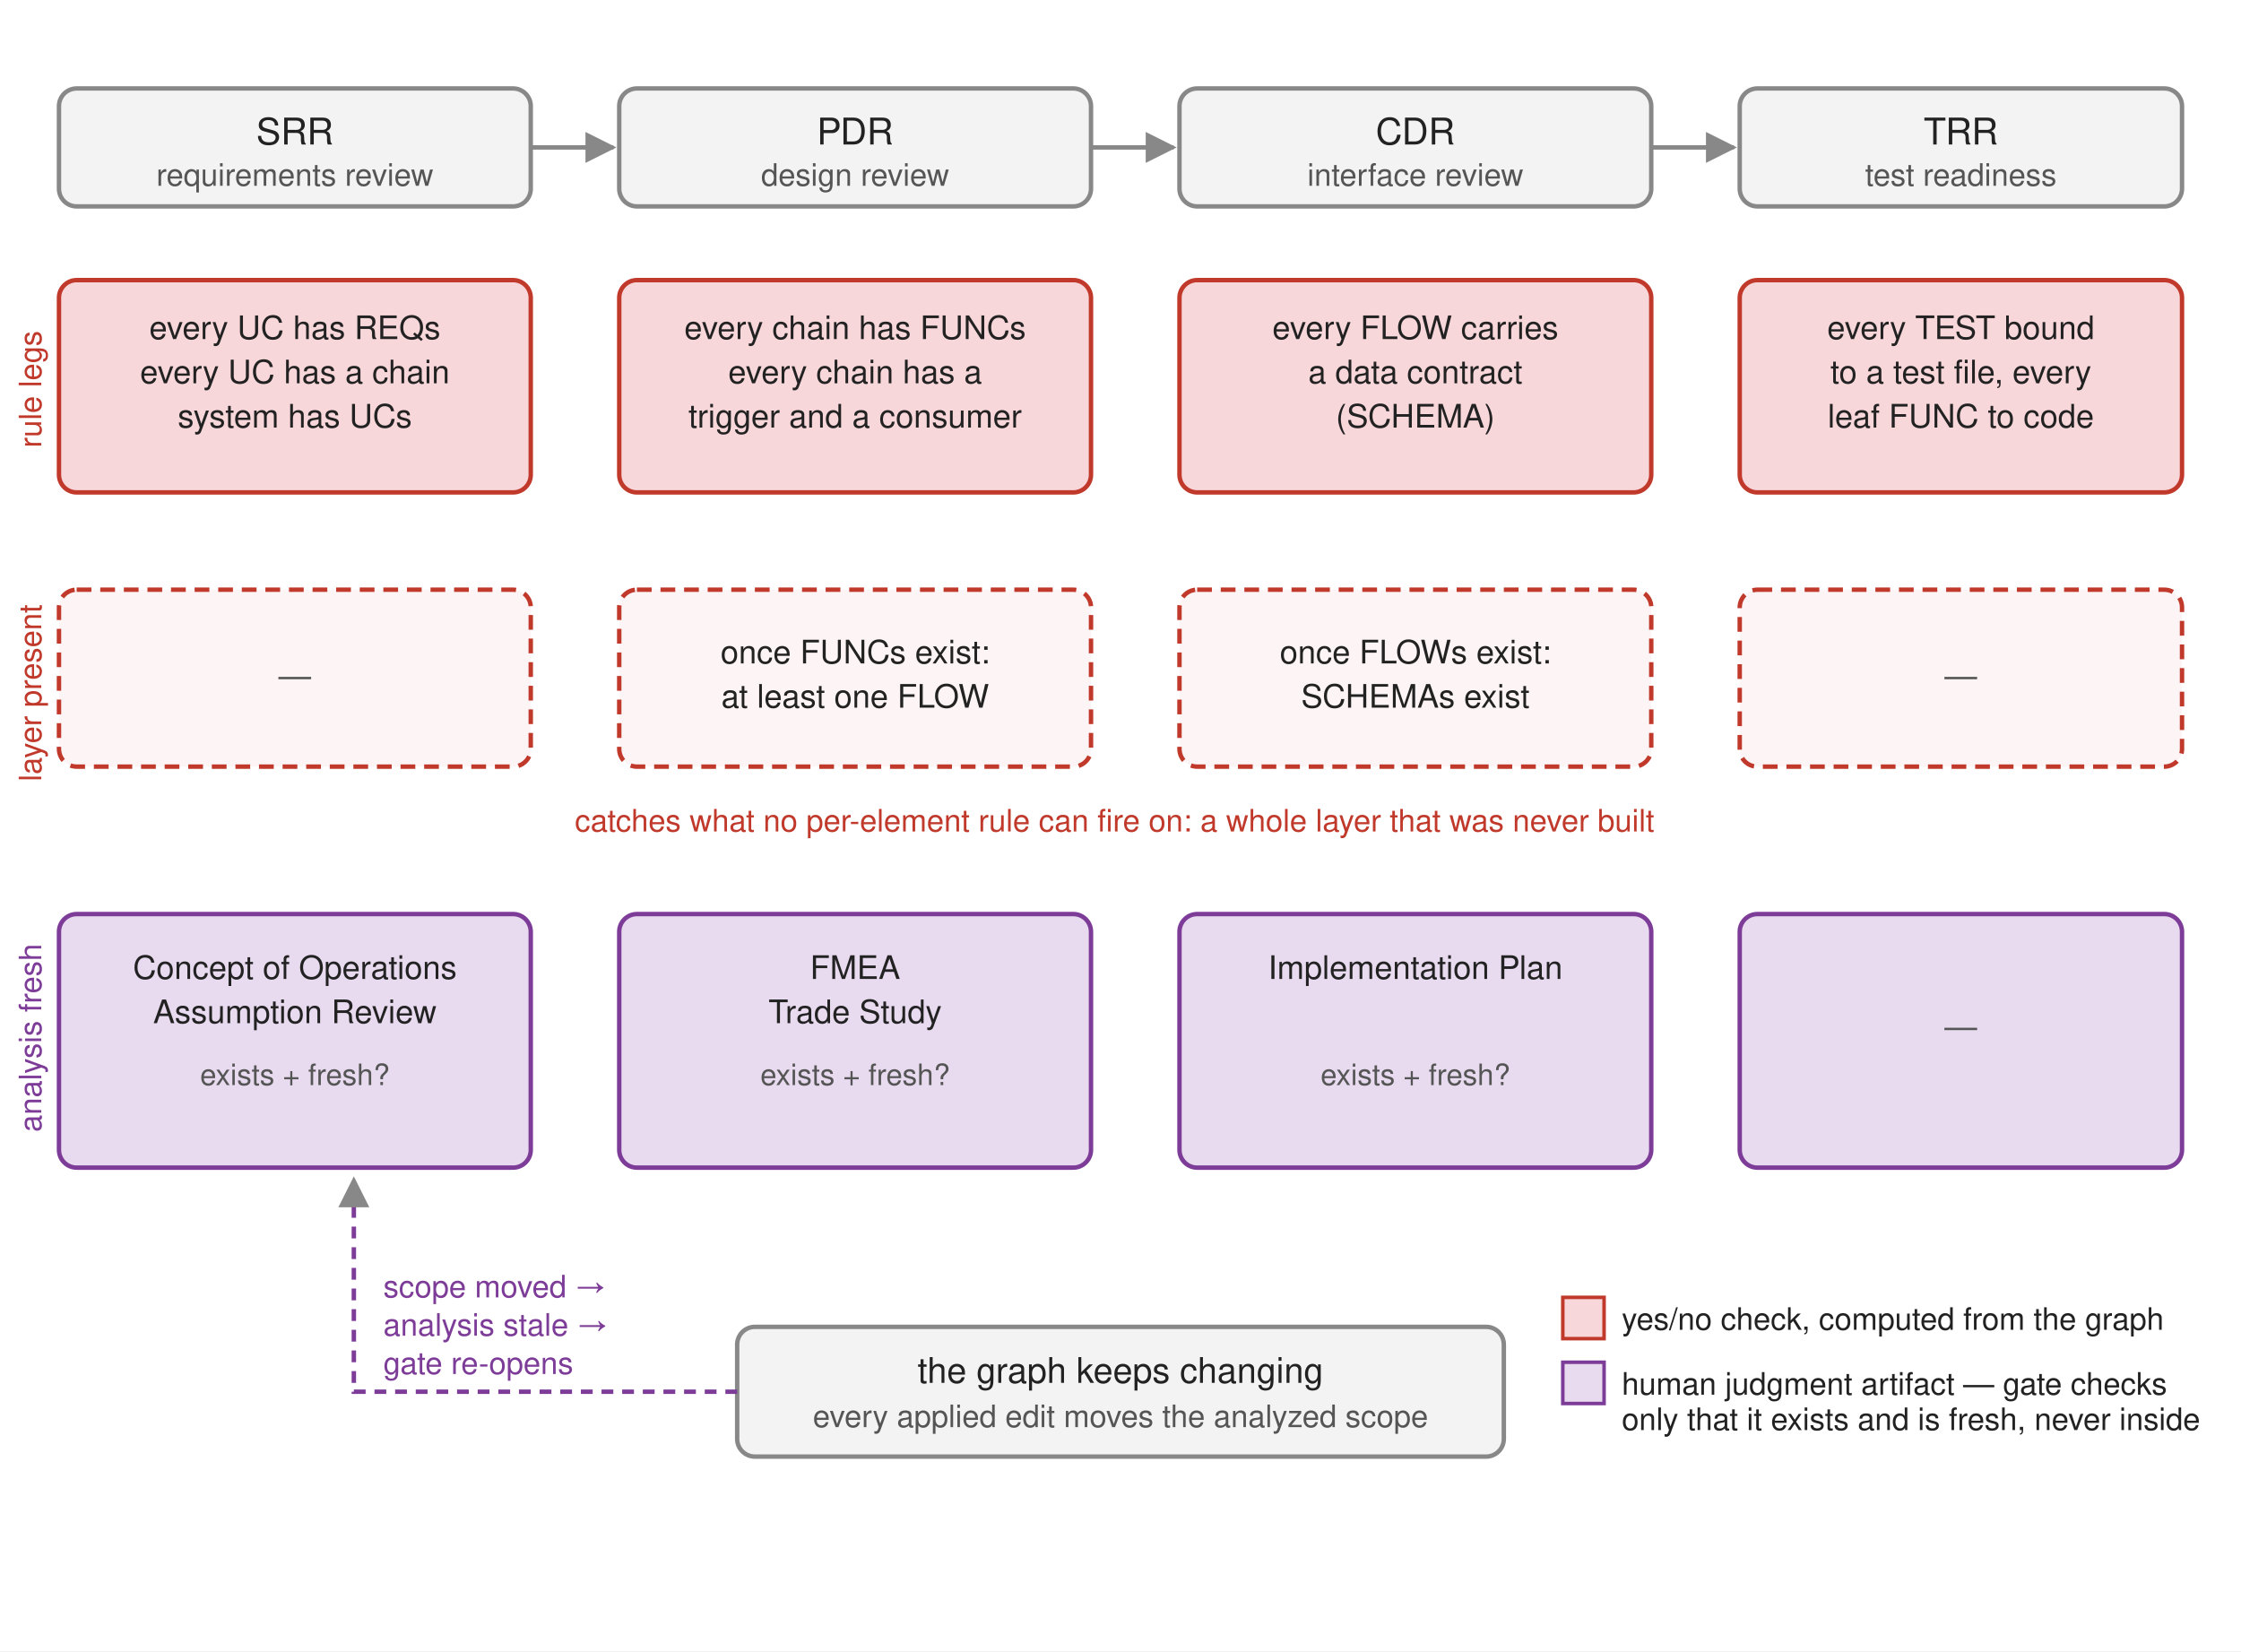
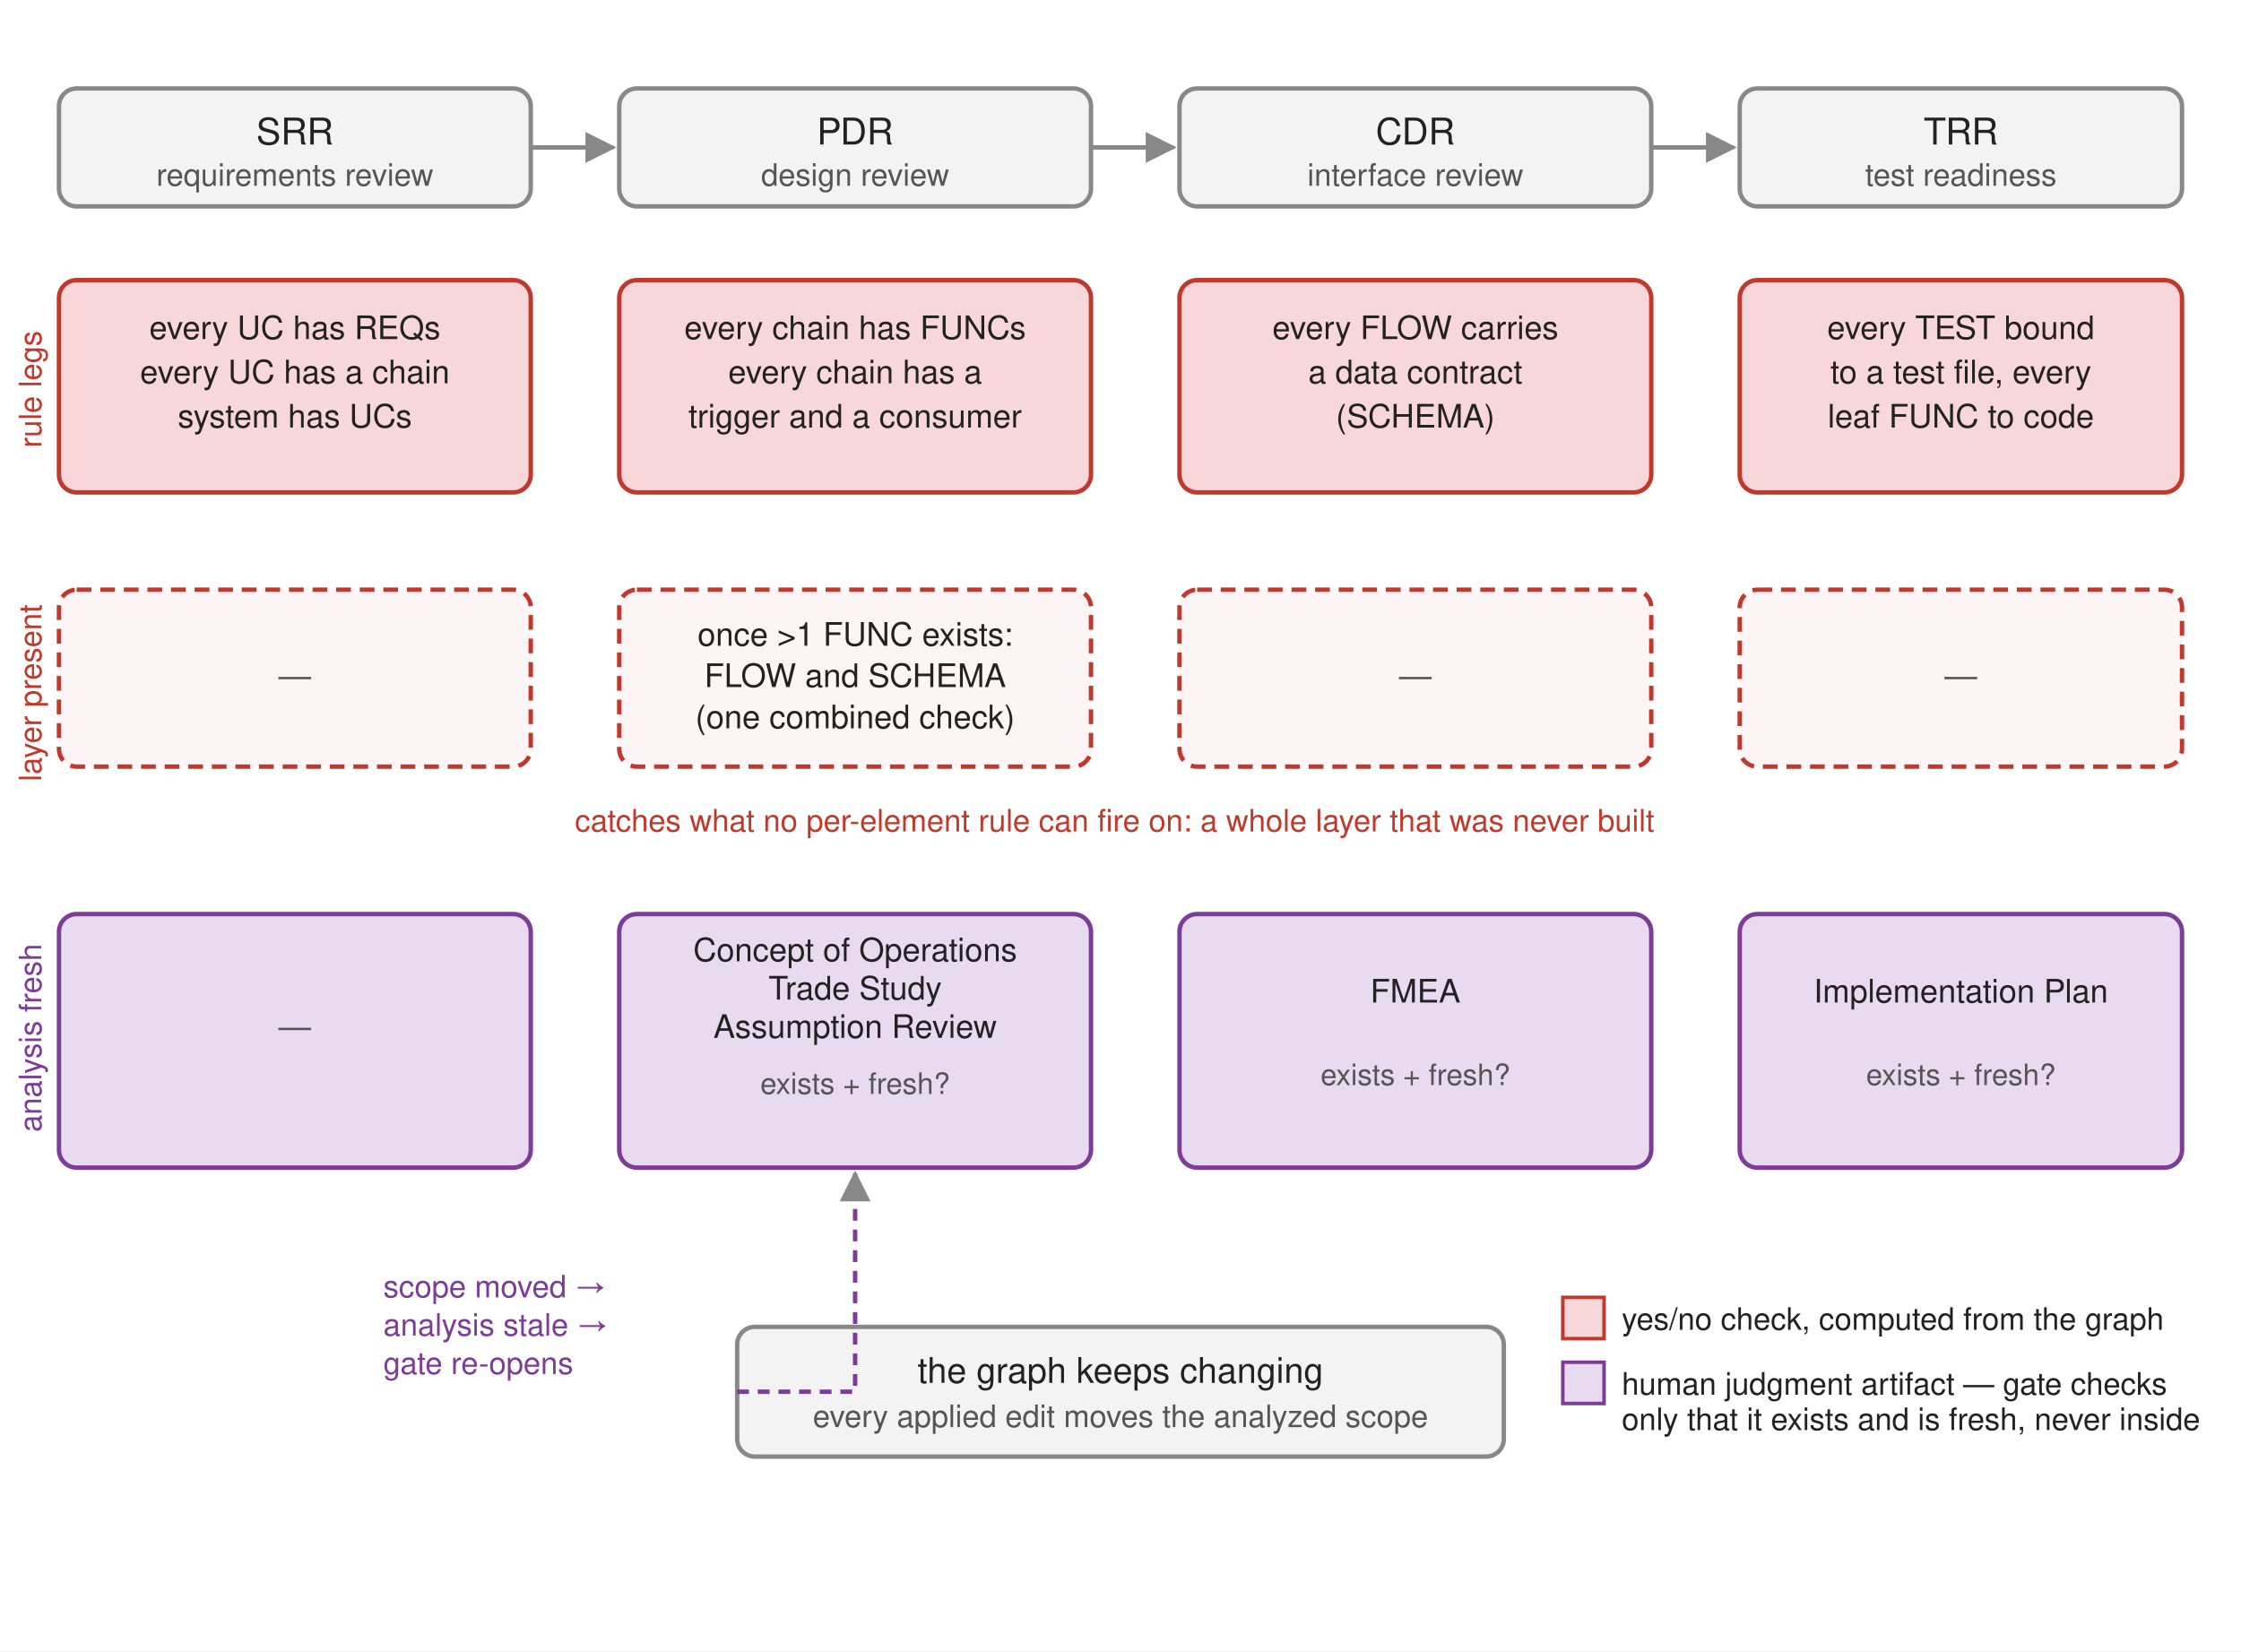
<svg xmlns="http://www.w3.org/2000/svg" viewBox="0 0 760 560" font-family="Helvetica, Arial, sans-serif">
  <rect x="0" y="0" width="760" height="560" fill="#ffffff" />
  <defs>
    <marker id="arrowpg" viewBox="0 0 10 10" refX="9" refY="5" markerWidth="7" markerHeight="7" orient="auto-start-reverse">
      <path d="M0,0 L10,5 L0,10 z" fill="#888" />
    </marker>
  </defs>
  <rect x="20" y="30" width="160" height="40" rx="6" fill="#f3f3f3" stroke="#888888" stroke-width="1.5" />
  <text x="100" y="49" text-anchor="middle" font-size="12.5" fill="#222">SRR</text>
  <text x="100" y="63" text-anchor="middle" font-size="10.5" fill="#555">requirements review</text>
  <rect x="210" y="30" width="160" height="40" rx="6" fill="#f3f3f3" stroke="#888888" stroke-width="1.5" />
  <text x="290" y="49" text-anchor="middle" font-size="12.5" fill="#222">PDR</text>
  <text x="290" y="63" text-anchor="middle" font-size="10.5" fill="#555">design review</text>
  <rect x="400" y="30" width="160" height="40" rx="6" fill="#f3f3f3" stroke="#888888" stroke-width="1.5" />
  <text x="480" y="49" text-anchor="middle" font-size="12.5" fill="#222">CDR</text>
  <text x="480" y="63" text-anchor="middle" font-size="10.5" fill="#555">interface review</text>
  <rect x="590" y="30" width="150" height="40" rx="6" fill="#f3f3f3" stroke="#888888" stroke-width="1.5" />
  <text x="665" y="49" text-anchor="middle" font-size="12.5" fill="#222">TRR</text>
  <text x="665" y="63" text-anchor="middle" font-size="10.5" fill="#555">test readiness</text>
  <line x1="180" y1="50" x2="208" y2="50" stroke="#888" stroke-width="1.5" marker-end="url(#arrowpg)" />
  <line x1="370" y1="50" x2="398" y2="50" stroke="#888" stroke-width="1.5" marker-end="url(#arrowpg)" />
  <line x1="560" y1="50" x2="588" y2="50" stroke="#888" stroke-width="1.5" marker-end="url(#arrowpg)" />
  <text x="14" y="132" font-size="10.5" fill="#c0392b" transform="rotate(-90 14 132)" text-anchor="middle">rule legs</text>
  <text x="14" y="235" font-size="10.5" fill="#c0392b" transform="rotate(-90 14 235)" text-anchor="middle">layer present</text>
  <text x="14" y="352" font-size="10.5" fill="#7d3c98" transform="rotate(-90 14 352)" text-anchor="middle">analysis fresh</text>
  <rect x="20" y="95" width="160" height="72" rx="6" fill="#f8d7da" stroke="#c0392b" stroke-width="1.5" />
  <text x="100" y="115" text-anchor="middle" font-size="11" fill="#222">every UC has REQs</text>
  <text x="100" y="130" text-anchor="middle" font-size="11" fill="#222">every UC has a chain</text>
  <text x="100" y="145" text-anchor="middle" font-size="11" fill="#222">system has UCs</text>
  <rect x="210" y="95" width="160" height="72" rx="6" fill="#f8d7da" stroke="#c0392b" stroke-width="1.5" />
  <text x="290" y="115" text-anchor="middle" font-size="11" fill="#222">every chain has FUNCs</text>
  <text x="290" y="130" text-anchor="middle" font-size="11" fill="#222">every chain has a</text>
  <text x="290" y="145" text-anchor="middle" font-size="11" fill="#222">trigger and a consumer</text>
  <rect x="400" y="95" width="160" height="72" rx="6" fill="#f8d7da" stroke="#c0392b" stroke-width="1.5" />
  <text x="480" y="115" text-anchor="middle" font-size="11" fill="#222">every FLOW carries</text>
  <text x="480" y="130" text-anchor="middle" font-size="11" fill="#222">a data contract</text>
  <text x="480" y="145" text-anchor="middle" font-size="11" fill="#222">(SCHEMA)</text>
  <rect x="590" y="95" width="150" height="72" rx="6" fill="#f8d7da" stroke="#c0392b" stroke-width="1.5" />
  <text x="665" y="115" text-anchor="middle" font-size="11" fill="#222">every TEST bound</text>
  <text x="665" y="130" text-anchor="middle" font-size="11" fill="#222">to a test file, every</text>
  <text x="665" y="145" text-anchor="middle" font-size="11" fill="#222">leaf FUNC to code</text>
  <rect x="20" y="200" width="160" height="60" rx="6" fill="#fdf4f5" stroke="#c0392b" stroke-width="1.5" stroke-dasharray="5,3" />
  <text x="100" y="233" text-anchor="middle" font-size="11" fill="#555">—</text>
  <rect x="210" y="200" width="160" height="60" rx="6" fill="#fdf4f5" stroke="#c0392b" stroke-width="1.5" stroke-dasharray="5,3" />
-   <text x="290" y="225" text-anchor="middle" font-size="11" fill="#222">once FUNCs exist:</text>
-   <text x="290" y="240" text-anchor="middle" font-size="11" fill="#222">at least one FLOW</text>
+   <text x="290" y="219" text-anchor="middle" font-size="11" fill="#222">once &gt;1 FUNC exists:</text>
+   <text x="290" y="233" text-anchor="middle" font-size="11" fill="#222">FLOW and SCHEMA</text>
+   <text x="290" y="247" text-anchor="middle" font-size="11" fill="#222">(one combined check)</text>
  <rect x="400" y="200" width="160" height="60" rx="6" fill="#fdf4f5" stroke="#c0392b" stroke-width="1.5" stroke-dasharray="5,3" />
-   <text x="480" y="225" text-anchor="middle" font-size="11" fill="#222">once FLOWs exist:</text>
-   <text x="480" y="240" text-anchor="middle" font-size="11" fill="#222">SCHEMAs exist</text>
+   <text x="480" y="233" text-anchor="middle" font-size="11" fill="#555">—</text>
  <rect x="590" y="200" width="150" height="60" rx="6" fill="#fdf4f5" stroke="#c0392b" stroke-width="1.5" stroke-dasharray="5,3" />
  <text x="665" y="233" text-anchor="middle" font-size="11" fill="#555">—</text>
  <text x="378" y="282" text-anchor="middle" font-size="10.5" fill="#c0392b">catches what no per-element rule can fire on: a whole layer that was never built</text>
  <rect x="20" y="310" width="160" height="86" rx="6" fill="#e8daef" stroke="#7d3c98" stroke-width="1.5" />
-   <text x="100" y="332" text-anchor="middle" font-size="11" fill="#222">Concept of Operations</text>
-   <text x="100" y="347" text-anchor="middle" font-size="11" fill="#222">Assumption Review</text>
-   <text x="100" y="368" text-anchor="middle" font-size="10" fill="#555">exists + fresh?</text>
+   <text x="100" y="352" text-anchor="middle" font-size="11" fill="#555">—</text>
  <rect x="210" y="310" width="160" height="86" rx="6" fill="#e8daef" stroke="#7d3c98" stroke-width="1.5" />
-   <text x="290" y="332" text-anchor="middle" font-size="11" fill="#222">FMEA</text>
-   <text x="290" y="347" text-anchor="middle" font-size="11" fill="#222">Trade Study</text>
-   <text x="290" y="368" text-anchor="middle" font-size="10" fill="#555">exists + fresh?</text>
+   <text x="290" y="326" text-anchor="middle" font-size="11" fill="#222">Concept of Operations</text>
+   <text x="290" y="339" text-anchor="middle" font-size="11" fill="#222">Trade Study</text>
+   <text x="290" y="352" text-anchor="middle" font-size="11" fill="#222">Assumption Review</text>
+   <text x="290" y="371" text-anchor="middle" font-size="10" fill="#555">exists + fresh?</text>
  <rect x="400" y="310" width="160" height="86" rx="6" fill="#e8daef" stroke="#7d3c98" stroke-width="1.5" />
-   <text x="480" y="332" text-anchor="middle" font-size="11" fill="#222">Implementation Plan</text>
+   <text x="480" y="340" text-anchor="middle" font-size="11" fill="#222">FMEA</text>
  <text x="480" y="368" text-anchor="middle" font-size="10" fill="#555">exists + fresh?</text>
  <rect x="590" y="310" width="150" height="86" rx="6" fill="#e8daef" stroke="#7d3c98" stroke-width="1.5" />
-   <text x="665" y="352" text-anchor="middle" font-size="11" fill="#555">—</text>
+   <text x="665" y="340" text-anchor="middle" font-size="11" fill="#222">Implementation Plan</text>
+   <text x="665" y="368" text-anchor="middle" font-size="10" fill="#555">exists + fresh?</text>
  <rect x="250" y="450" width="260" height="44" rx="6" fill="#f3f3f3" stroke="#888888" stroke-width="1.5" />
  <text x="380" y="469" text-anchor="middle" font-size="12" fill="#222">the graph keeps changing</text>
  <text x="380" y="484" text-anchor="middle" font-size="10.5" fill="#555">every applied edit moves the analyzed scope</text>
-   <path d="M250,472 L120,472 L120,400" fill="none" stroke="#7d3c98" stroke-width="1.5" stroke-dasharray="4,3" marker-end="url(#arrowpg)" />
+   <path d="M250,472 L290,472 L290,398" fill="none" stroke="#7d3c98" stroke-width="1.5" stroke-dasharray="4,3" marker-end="url(#arrowpg)" />
  <text x="130" y="440" font-size="10.5" fill="#7d3c98">scope moved →</text>
  <text x="130" y="453" font-size="10.5" fill="#7d3c98">analysis stale →</text>
  <text x="130" y="466" font-size="10.5" fill="#7d3c98">gate re-opens</text>
  <rect x="530" y="440" width="14" height="14" fill="#f8d7da" stroke="#c0392b" stroke-width="1.2" />
  <text x="550" y="451" font-size="10.5" fill="#222">yes/no check, computed from the graph</text>
  <rect x="530" y="462" width="14" height="14" fill="#e8daef" stroke="#7d3c98" stroke-width="1.2" />
  <text x="550" y="473" font-size="10.5" fill="#222">human judgment artifact — gate checks</text>
  <text x="550" y="485" font-size="10.5" fill="#222">only that it exists and is fresh, never inside</text>
</svg>
